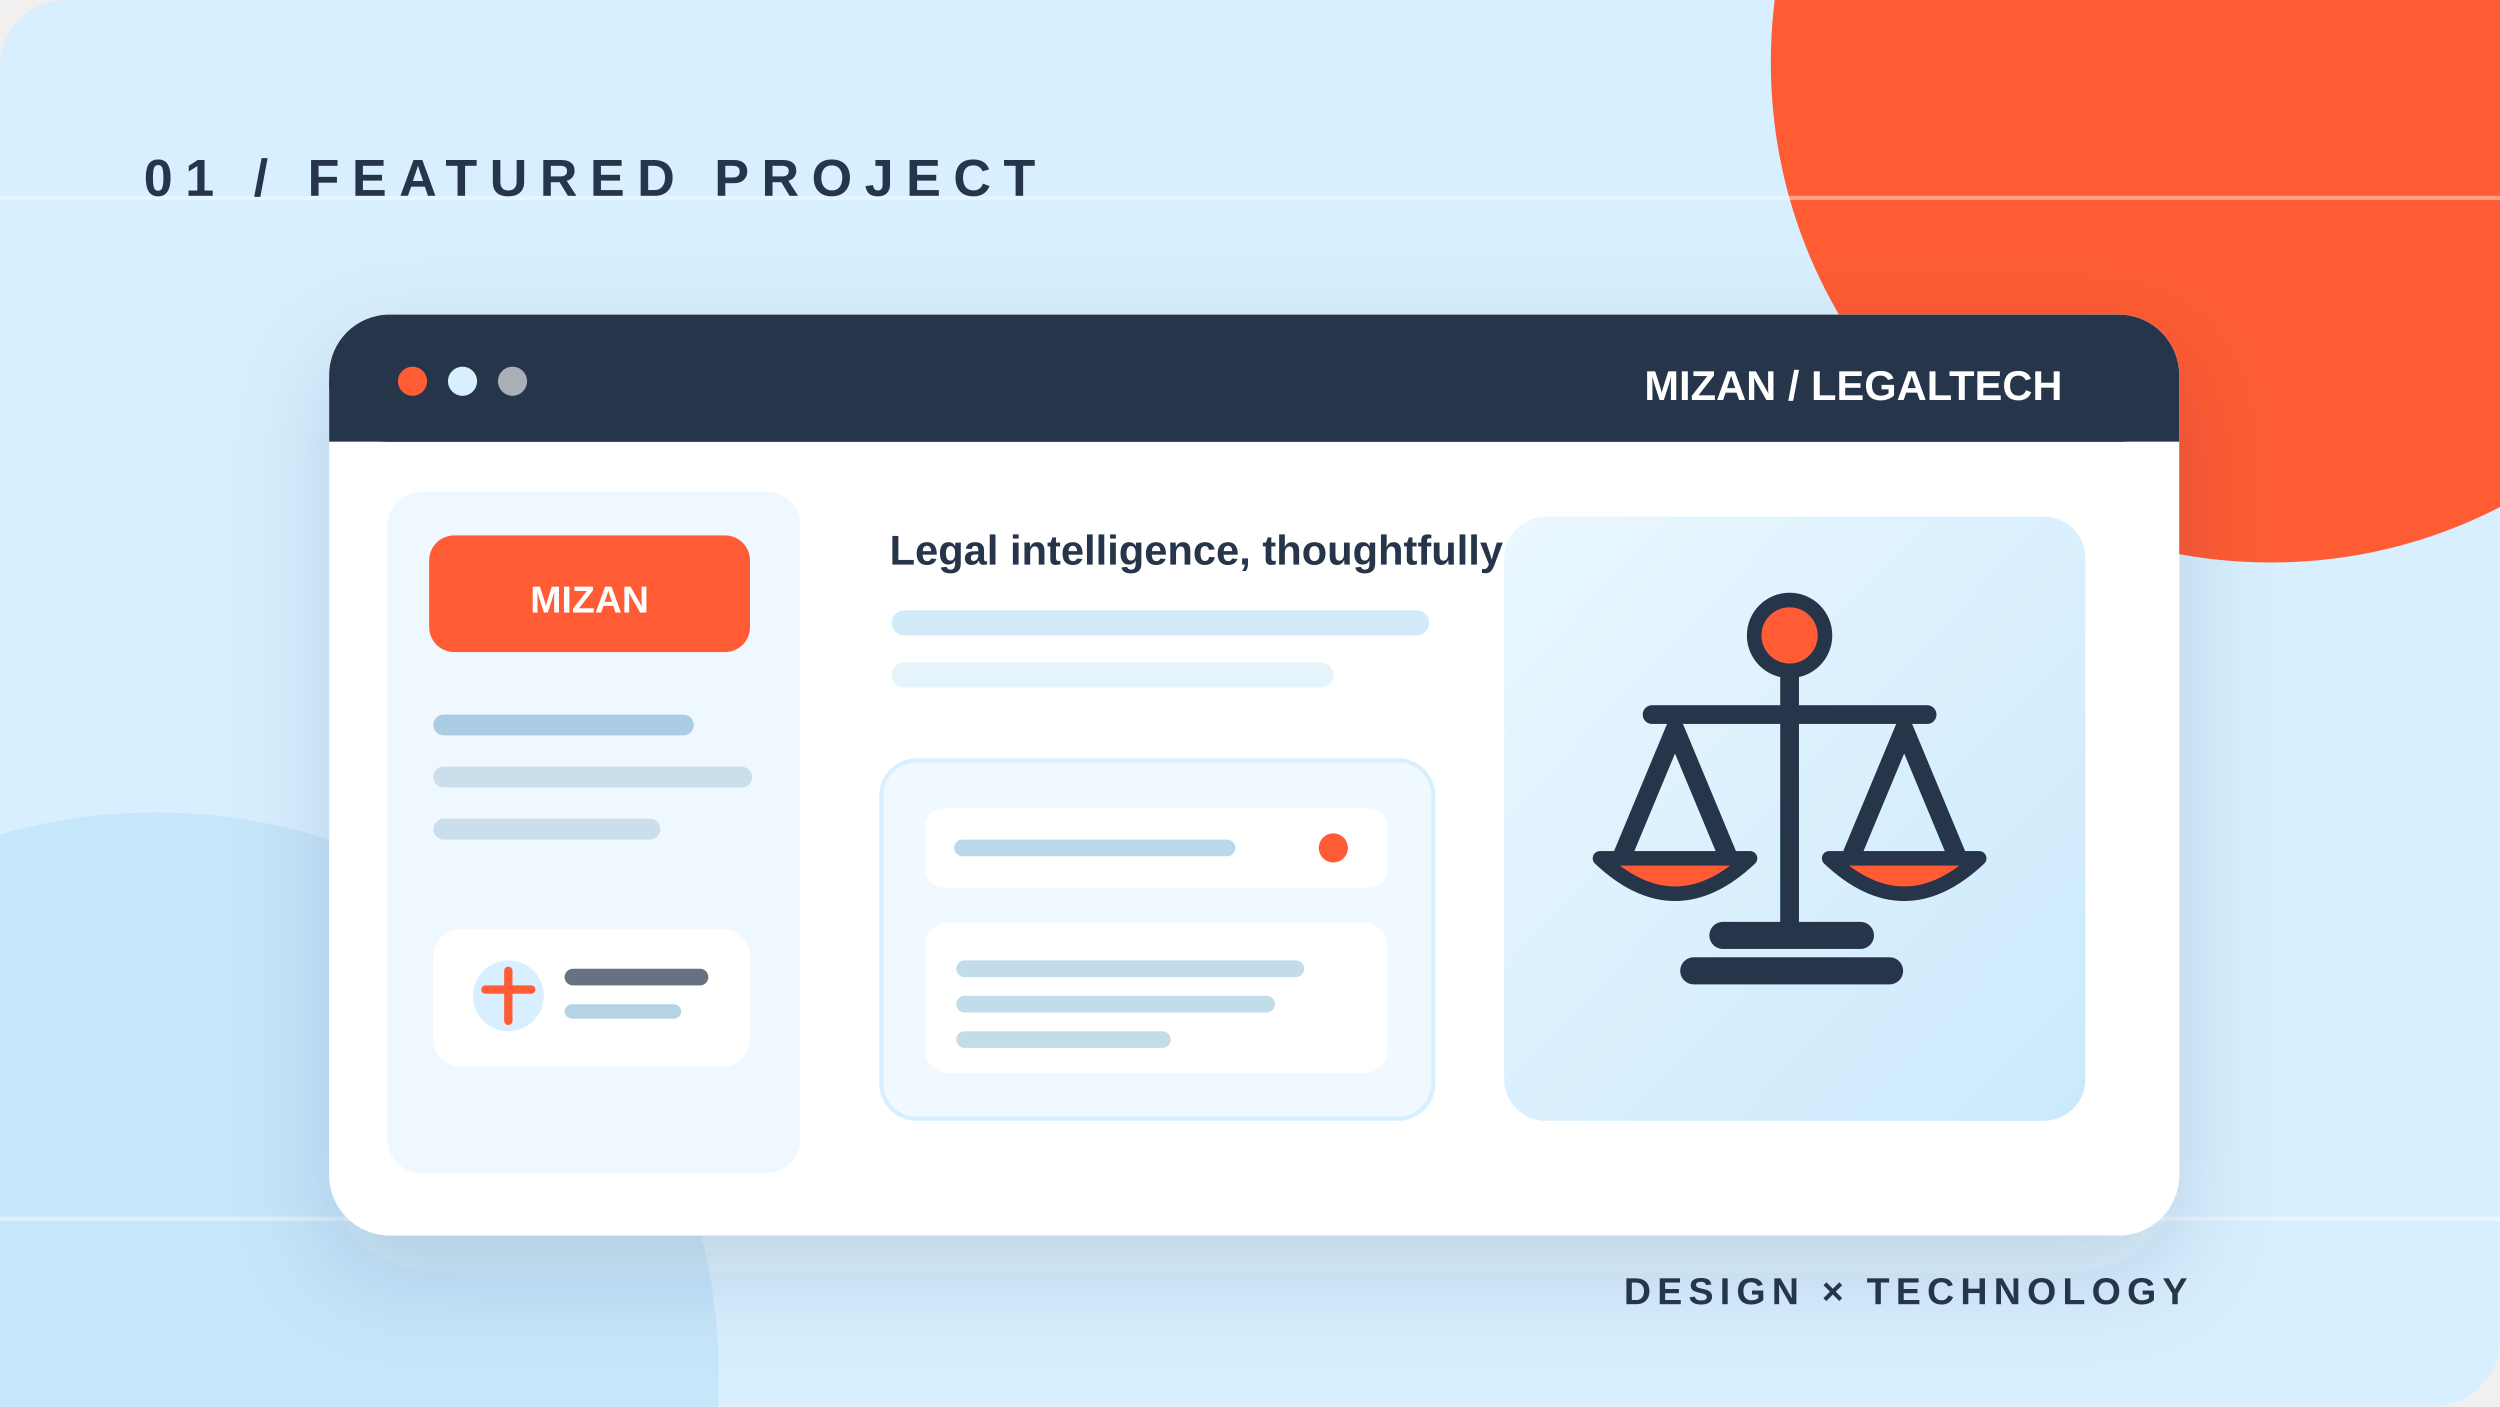
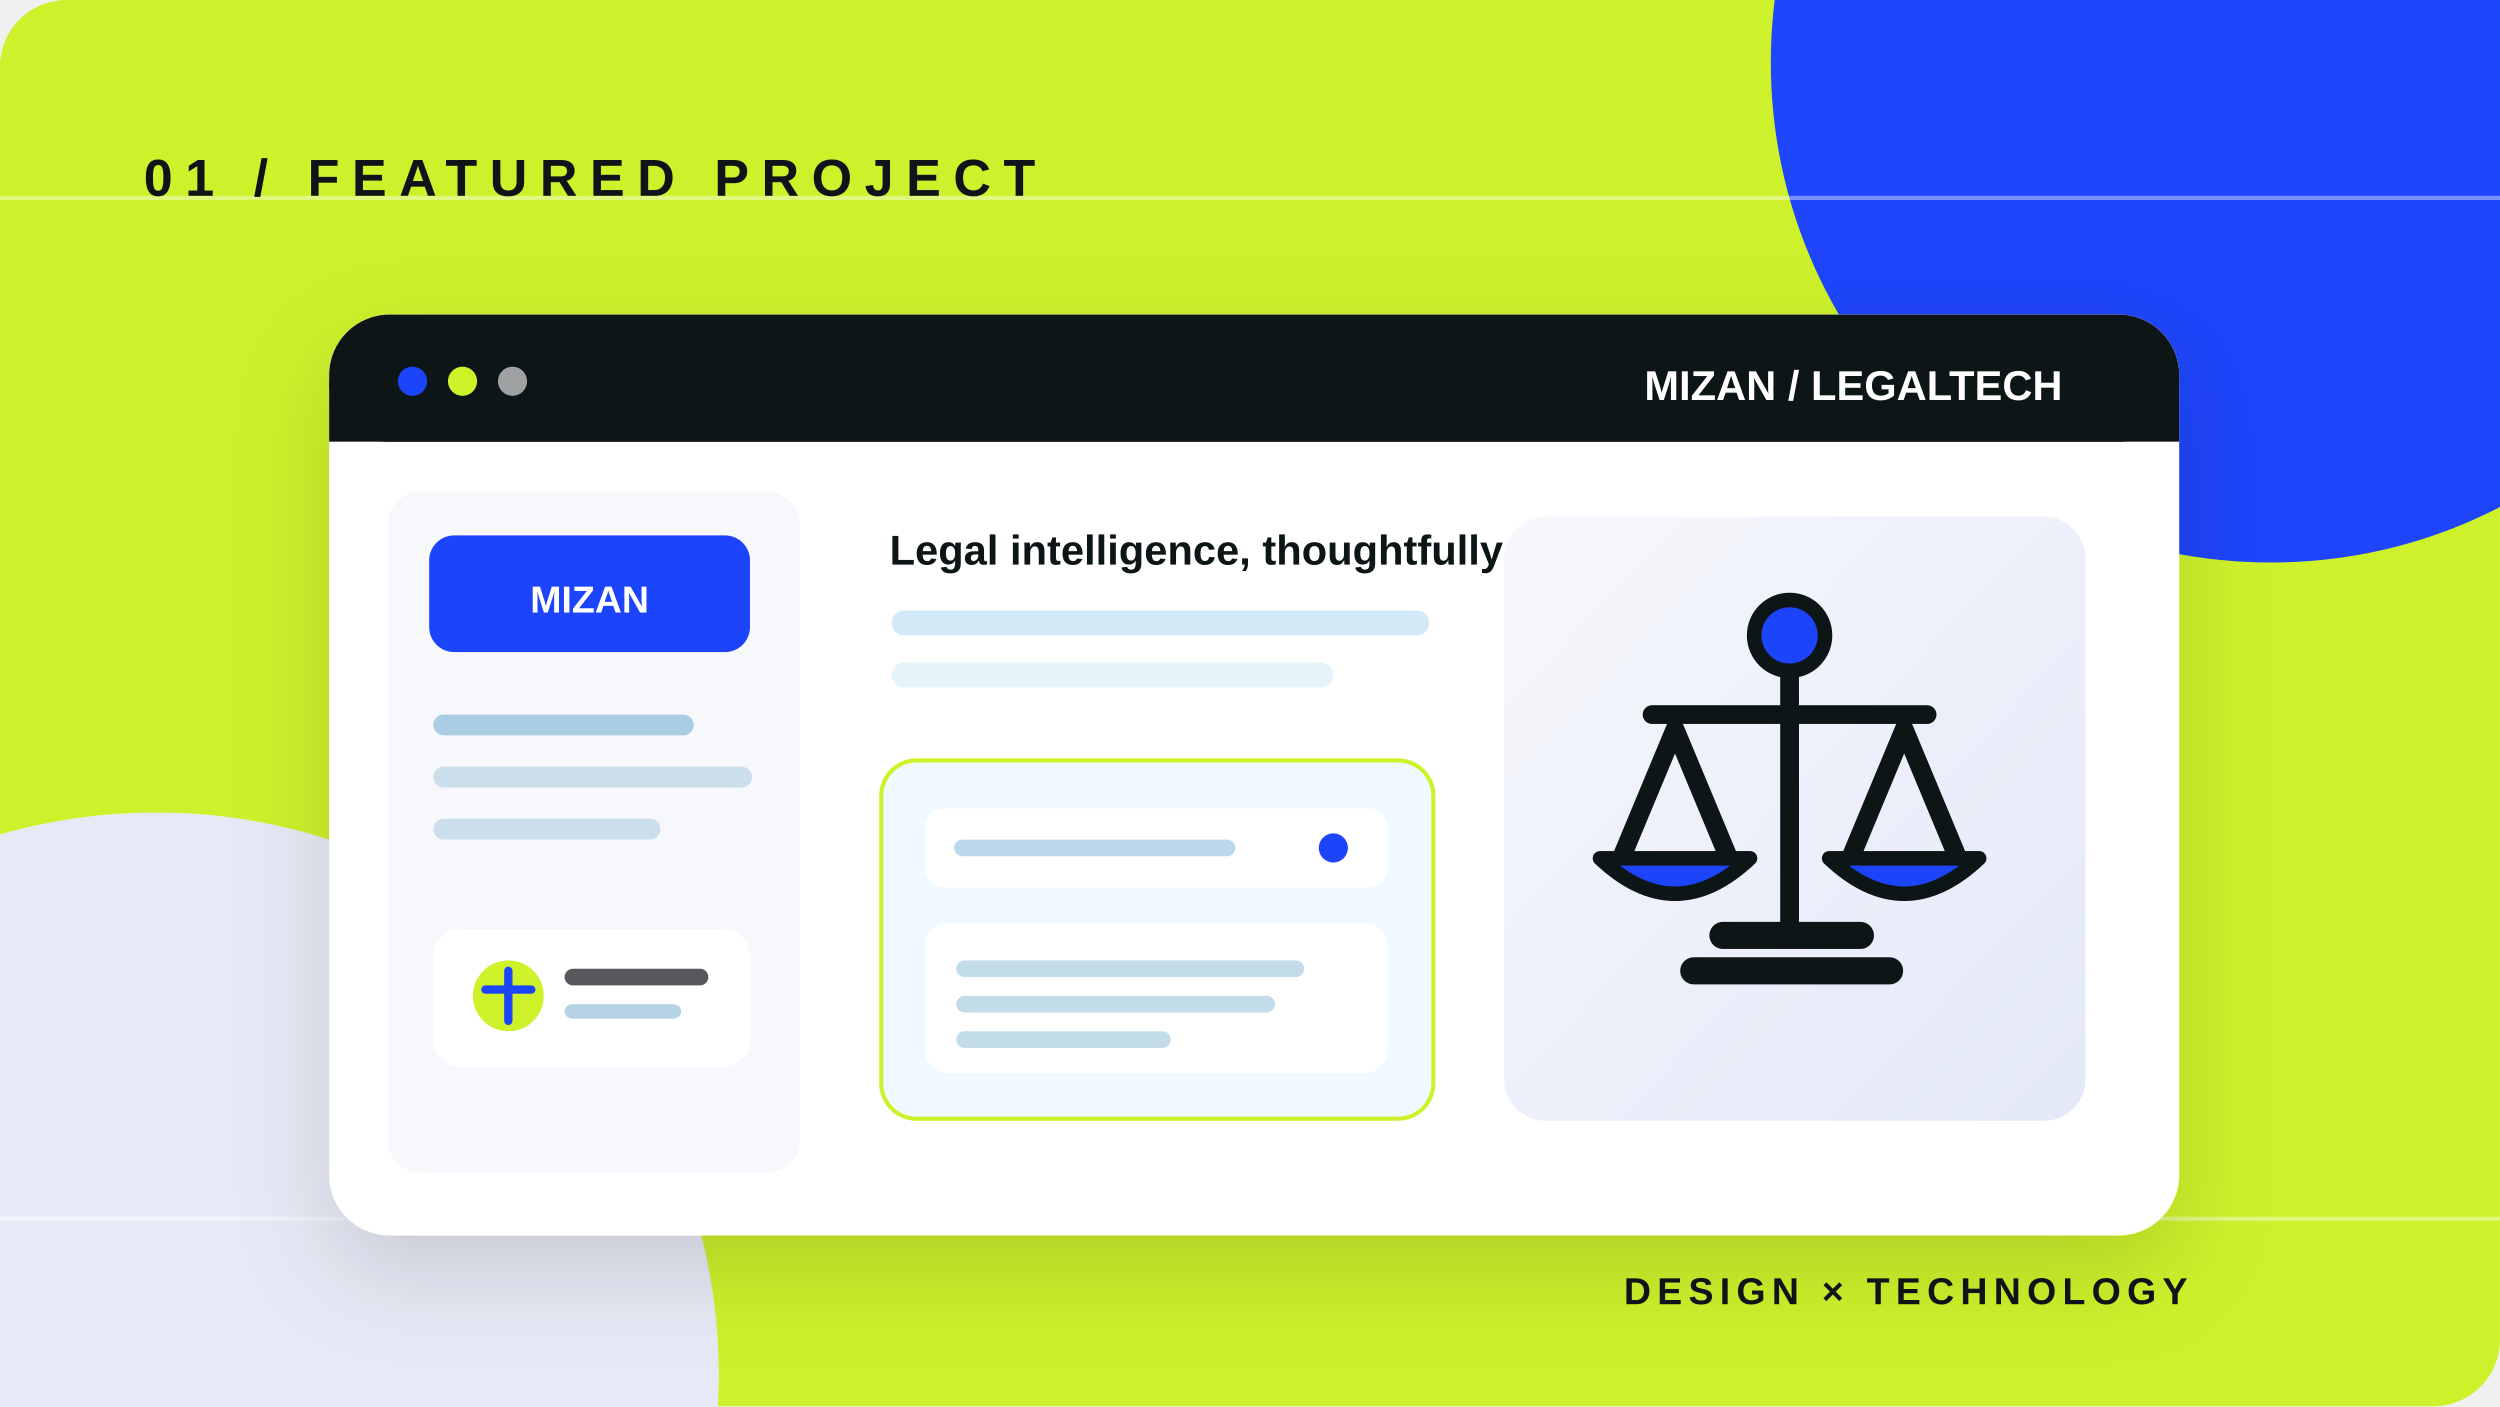
<svg xmlns="http://www.w3.org/2000/svg" width="1200" height="675" viewBox="0 0 1200 675" role="img" aria-label="MIZAN LegalTech — modern legal platform editorial illustration">
  <defs>
    <linearGradient id="blue" x2="1" y2="1">
-       <stop stop-color="#EAF7FF" />
-       <stop offset="1" stop-color="#CBE9FC" />
+       <stop stop-color="#F7F8FC" />
+       <stop offset="1" stop-color="#E3E8F8" />
    </linearGradient>
    <filter id="shade" x="-20%" y="-30%" width="140%" height="170%">
-       <feDropShadow dx="0" dy="18" stdDeviation="23" flood-color="#25364A" flood-opacity=".14" />
+       <feDropShadow dx="0" dy="18" stdDeviation="23" flood-color="#101317" flood-opacity=".14" />
    </filter>
  </defs>
-   <rect width="1200" height="675" rx="32" fill="#D7EFFF" />
-   <circle cx="1090" cy="30" r="240" fill="#FF5C34" />
-   <circle cx="75" cy="660" r="270" fill="#C6E6FA" />
+   <rect width="1200" height="675" rx="32" fill="#CDF22B" />
+   <circle cx="1090" cy="30" r="240" fill="#1E45FB" />
+   <circle cx="75" cy="660" r="270" fill="#E7EAF6" />
  <path d="M0 95H1200M0 585H1200" stroke="#FFFFFF" stroke-width="2" opacity=".4" />
-   <text x="69" y="94" fill="#25364A" font-family="Arial,sans-serif" font-weight="800" font-size="25" letter-spacing="6">01 / FEATURED PROJECT</text>
+   <text x="69" y="94" fill="#101317" font-family="Arial,sans-serif" font-weight="800" font-size="25" letter-spacing="6">01 / FEATURED PROJECT</text>
  <g filter="url(#shade)">
    <rect x="158" y="151" width="888" height="442" rx="29" fill="#FFFFFF" />
-     <rect x="158" y="151" width="888" height="61" rx="29" fill="#25364A" />
-     <path d="M158 183H1046V212H158Z" fill="#25364A" />
-     <circle cx="198" cy="183" r="7" fill="#FF5C34" />
-     <circle cx="222" cy="183" r="7" fill="#D7EFFF" />
+     <rect x="158" y="151" width="888" height="61" rx="29" fill="#101317" />
+     <path d="M158 183H1046V212H158Z" fill="#101317" />
+     <circle cx="198" cy="183" r="7" fill="#1E45FB" />
+     <circle cx="222" cy="183" r="7" fill="#CDF22B" />
    <circle cx="246" cy="183" r="7" fill="#FFFFFF" opacity=".6" />
    <text x="990" y="192" font-size="20" font-weight="800" text-anchor="end" fill="#FFFFFF" font-family="Arial,sans-serif">MIZAN  /  LEGALTECH</text>
-     <rect x="186" y="236" width="198" height="327" rx="16" fill="#EFF8FE" />
-     <rect x="206" y="257" width="154" height="56" rx="12" fill="#FF5C34" />
+     <rect x="186" y="236" width="198" height="327" rx="16" fill="#F7F8FC" />
+     <rect x="206" y="257" width="154" height="56" rx="12" fill="#1E45FB" />
    <text x="283" y="294" text-anchor="middle" font-size="18" font-weight="700" fill="#FFFFFF" font-family="Arial,sans-serif">MIZAN</text>
    <rect x="208" y="343" width="125" height="10" rx="5" fill="#AACDE3" />
    <rect x="208" y="368" width="153" height="10" rx="5" fill="#CADFEB" />
    <rect x="208" y="393" width="109" height="10" rx="5" fill="#CADFEB" />
    <rect x="208" y="446" width="152" height="66" rx="13" fill="#FFFFFF" />
-     <circle cx="244" cy="478" r="17" fill="#D7EFFF" />
-     <path d="M244 466V490M233 475H255" stroke="#FF5C34" stroke-width="4" stroke-linecap="round" />
-     <rect x="271" y="465" width="69" height="8" rx="4" fill="#25364A" opacity=".7" />
+     <circle cx="244" cy="478" r="17" fill="#CDF22B" />
+     <path d="M244 466V490M233 475H255" stroke="#1E45FB" stroke-width="4" stroke-linecap="round" />
+     <rect x="271" y="465" width="69" height="8" rx="4" fill="#101317" opacity=".7" />
    <rect x="271" y="482" width="56" height="7" rx="4" fill="#B5D3E4" />
-     <text x="427" y="271" fill="#25364A" font-size="20" font-weight="700" font-family="Arial,sans-serif">Legal intelligence, thoughtfully designed.</text>
+     <text x="427" y="271" fill="#101317" font-size="20" font-weight="700" font-family="Arial,sans-serif">Legal intelligence, thoughtfully designed.</text>
    <rect x="428" y="293" width="258" height="12" rx="6" fill="#D2E9F7" />
    <rect x="428" y="318" width="212" height="12" rx="6" fill="#E5F3FA" />
-     <rect x="423" y="365" width="265" height="172" rx="17" fill="#F0F9FF" stroke="#D7EFFF" stroke-width="2" />
+     <rect x="423" y="365" width="265" height="172" rx="17" fill="#F0F9FF" stroke="#CDF22B" stroke-width="2" />
    <rect x="444" y="388" width="222" height="38" rx="9" fill="#FFFFFF" />
    <rect x="458" y="403" width="135" height="8" rx="4" fill="#BBD8EA" />
-     <circle cx="640" cy="407" r="7" fill="#FF5C34" />
+     <circle cx="640" cy="407" r="7" fill="#1E45FB" />
    <rect x="444" y="443" width="222" height="72" rx="11" fill="#FFFFFF" />
    <path d="M463 465H622M463 482H608M463 499H558" stroke="#C3DCEA" stroke-width="8" stroke-linecap="round" />
    <rect x="722" y="248" width="279" height="290" rx="20" fill="url(#blue)" />
-     <g transform="translate(771 283)" stroke="#25364A" stroke-linecap="round" stroke-linejoin="round">
+     <g transform="translate(771 283)" stroke="#101317" stroke-linecap="round" stroke-linejoin="round">
      <path d="M88 24V159M22 60H154M33 67L8 127M33 67L58 127M143 67L118 127M143 67L168 127" stroke-width="9" fill="none" />
-       <path d="M-3 129Q33 163 69 129Z M107 129Q143 163 179 129Z" fill="#FF5C34" stroke-width="7" />
+       <path d="M-3 129Q33 163 69 129Z M107 129Q143 163 179 129Z" fill="#1E45FB" stroke-width="7" />
      <path d="M56 166H122M42 183H136" stroke-width="13" />
-       <circle cx="88" cy="22" r="17" fill="#FF5C34" stroke-width="7" />
+       <circle cx="88" cy="22" r="17" fill="#1E45FB" stroke-width="7" />
    </g>
  </g>
-   <text x="1050" y="626" font-family="Arial,sans-serif" font-weight="800" font-size="18" text-anchor="end" letter-spacing="3" fill="#25364A">DESIGN × TECHNOLOGY</text>
+   <text x="1050" y="626" font-family="Arial,sans-serif" font-weight="800" font-size="18" text-anchor="end" letter-spacing="3" fill="#101317">DESIGN × TECHNOLOGY</text>
</svg>
